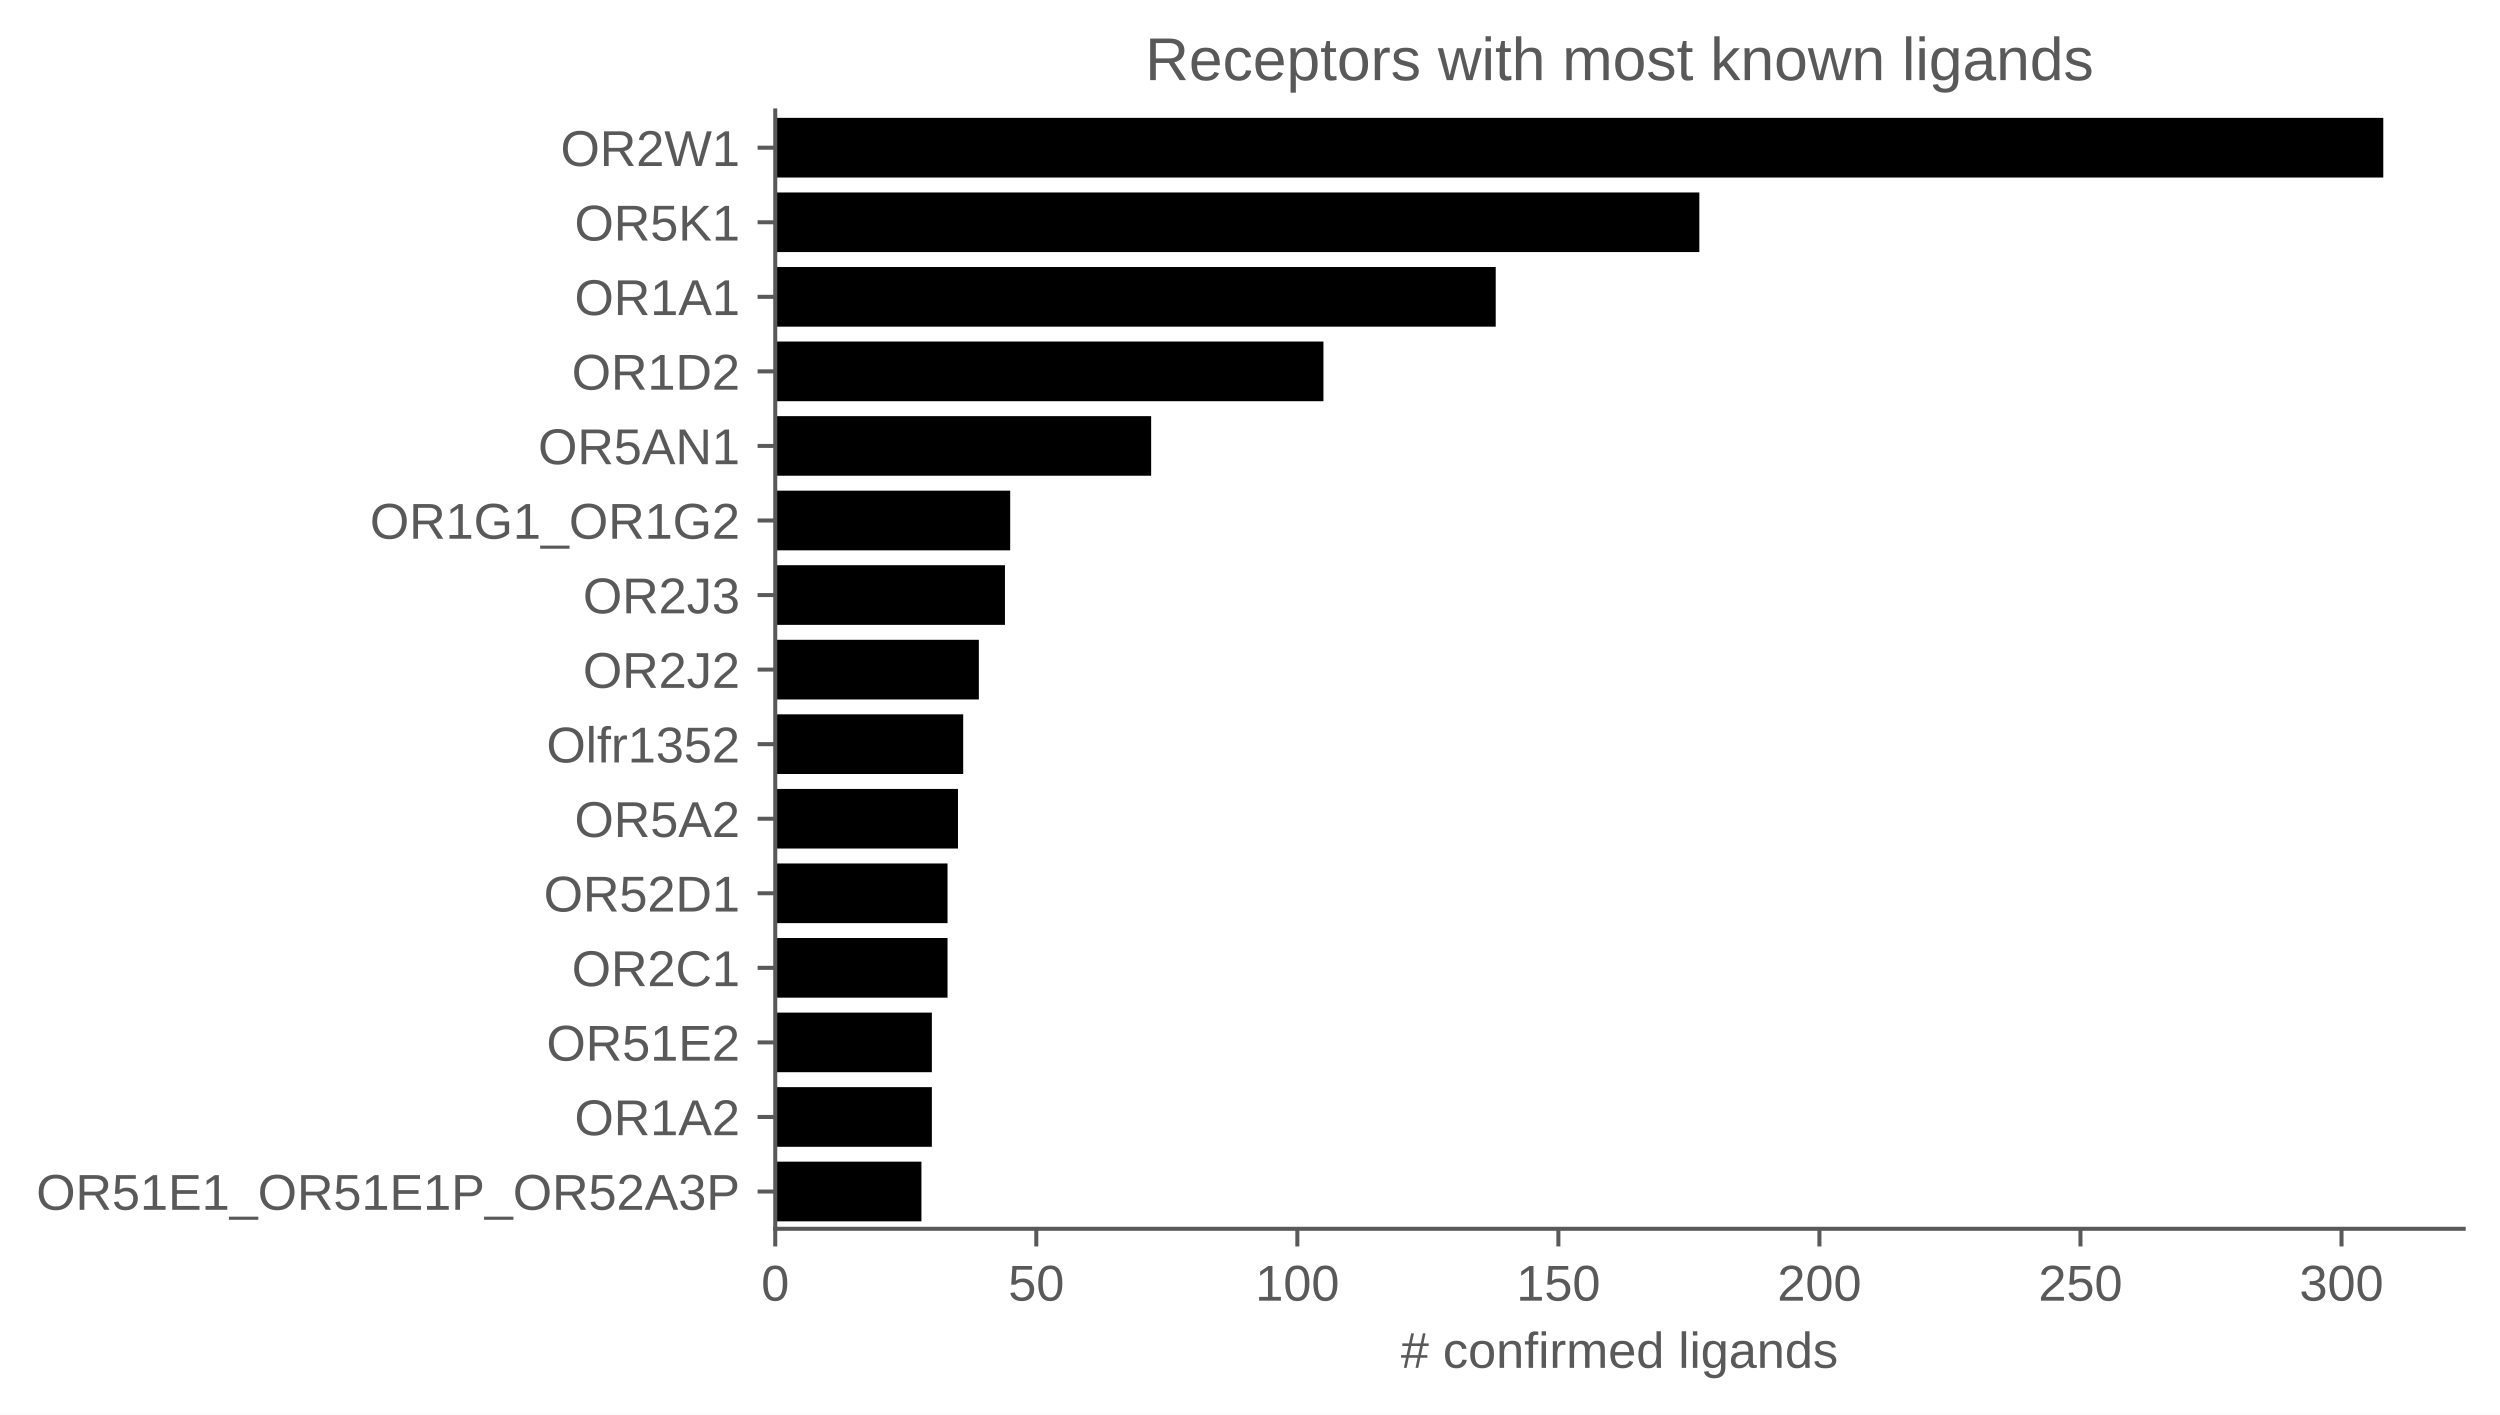
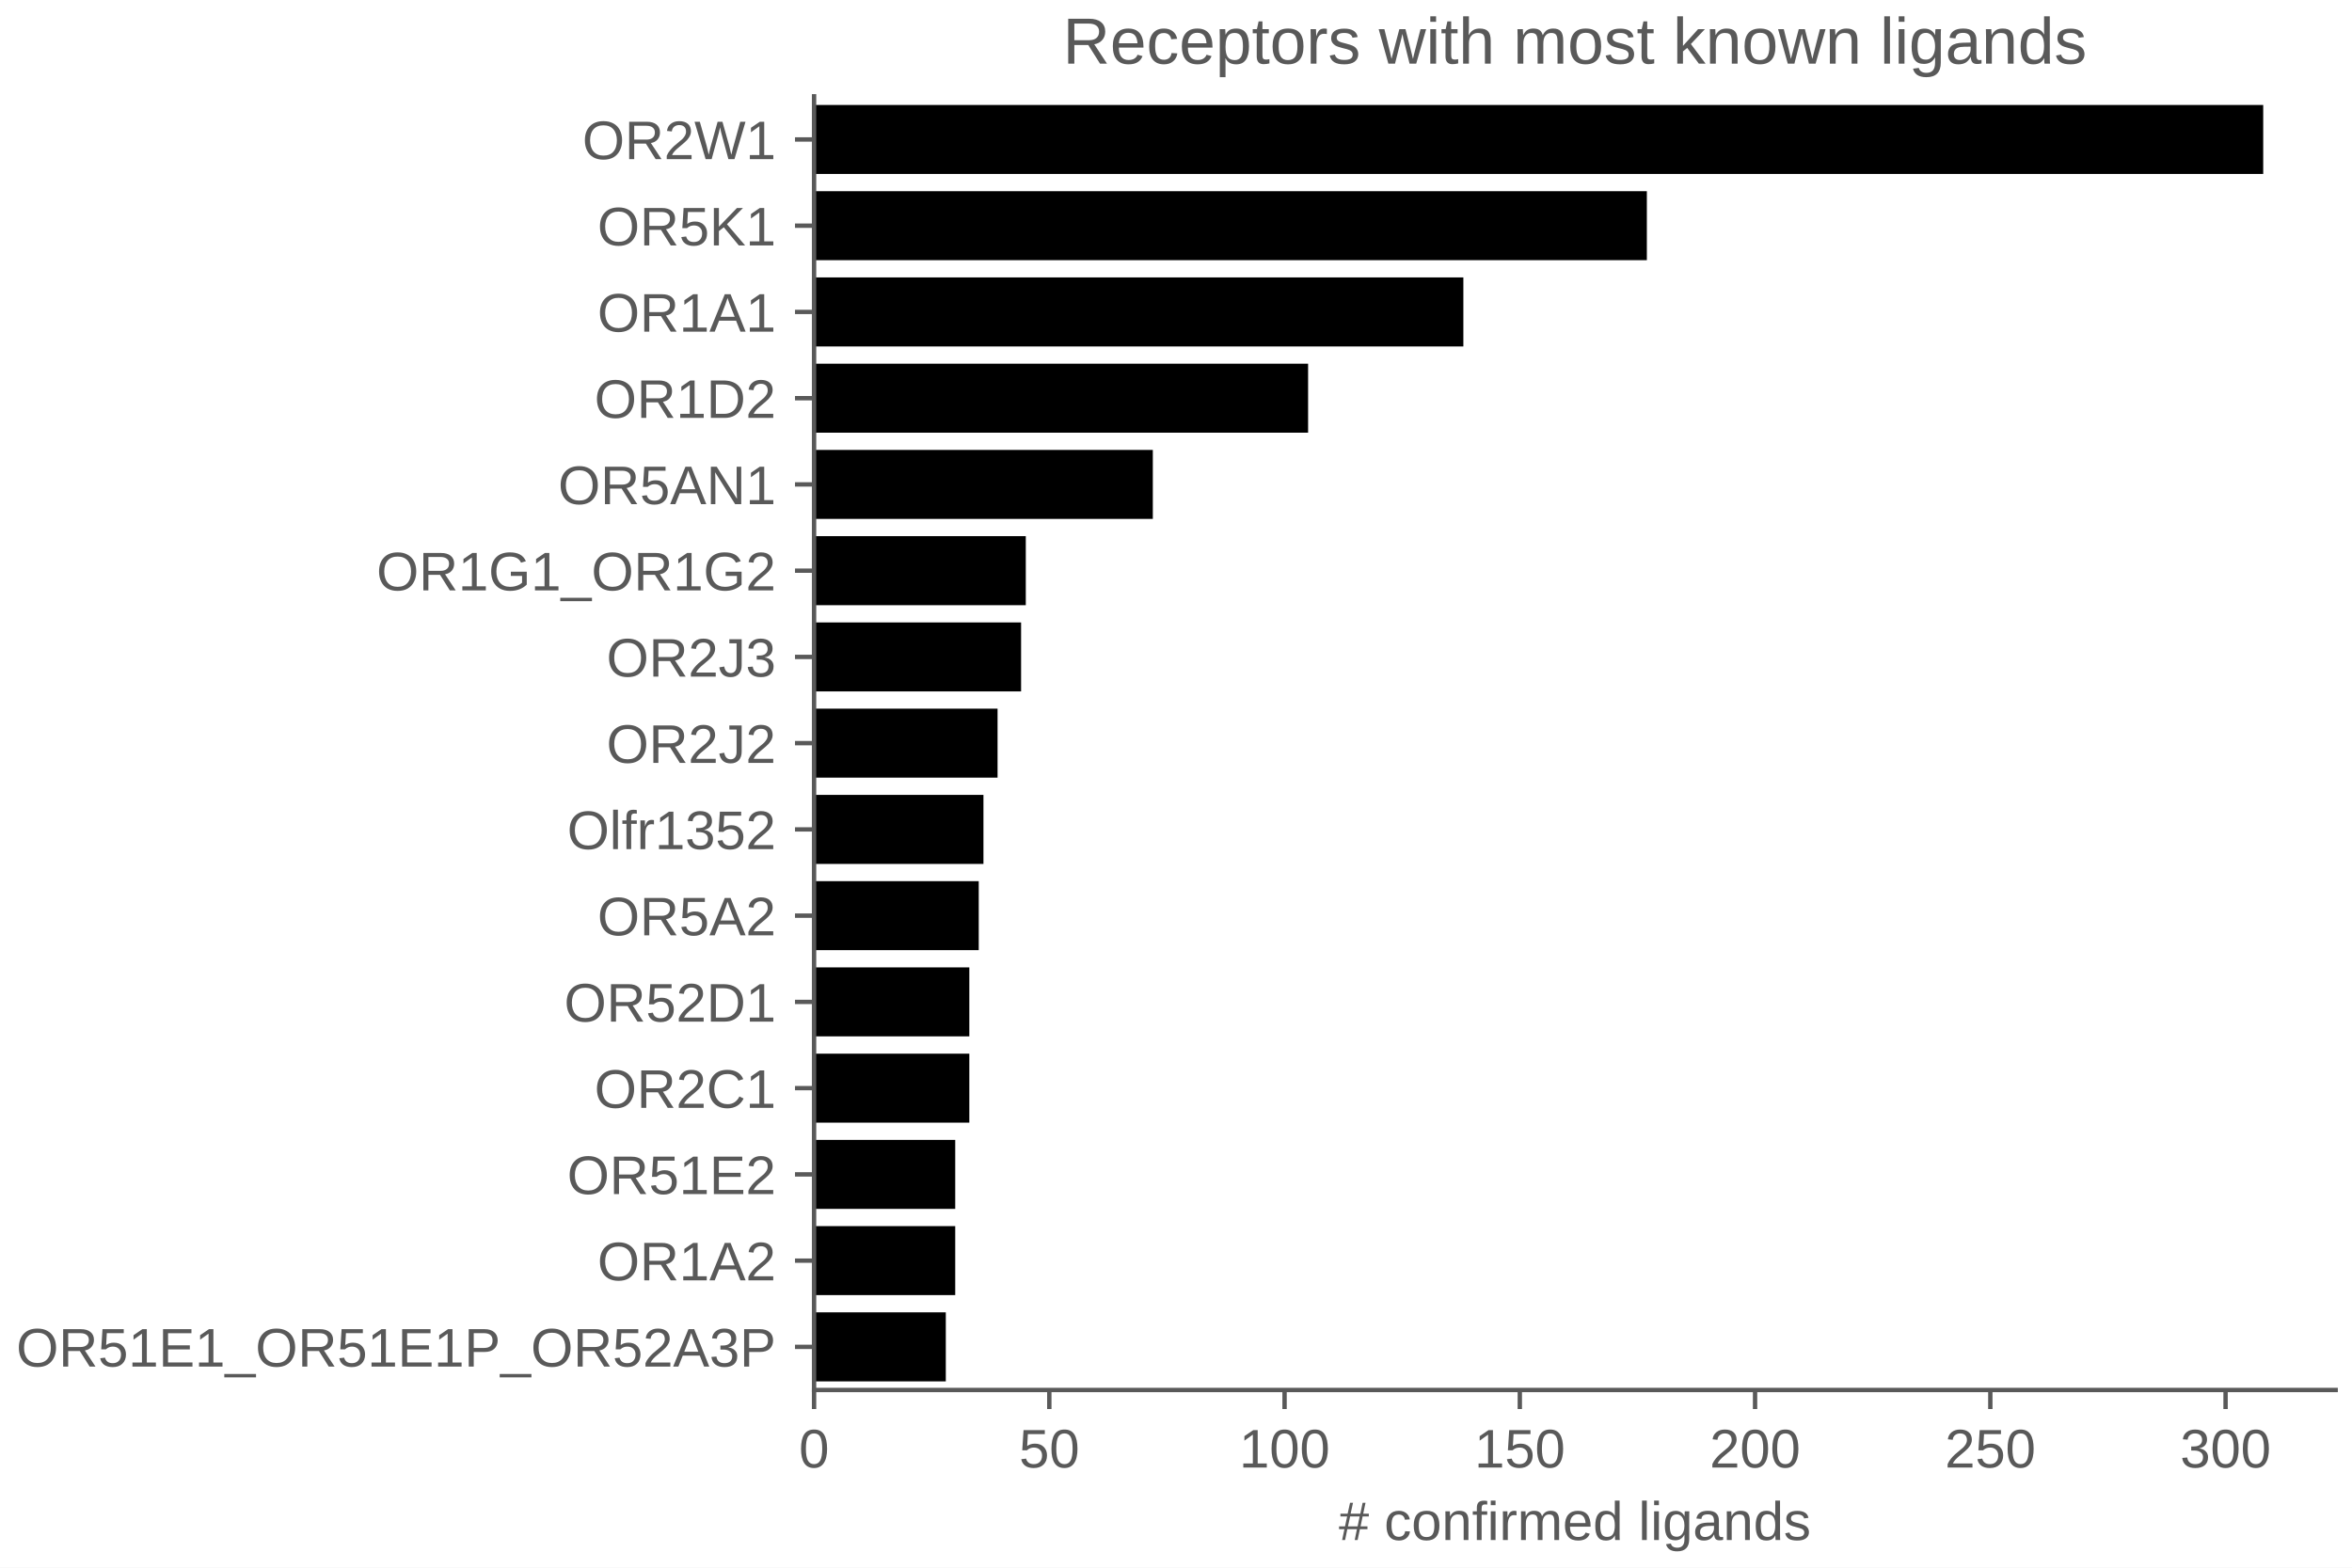
- <svg xmlns="http://www.w3.org/2000/svg" xmlns:xlink="http://www.w3.org/1999/xlink" width="495.722pt" height="280.5pt" viewBox="0 0 495.722 280.5" version="1.1">
+ <svg xmlns="http://www.w3.org/2000/svg" xmlns:xlink="http://www.w3.org/1999/xlink" width="432pt" height="288pt" viewBox="0 0 432 288" version="1.1">
  <defs>
    <style type="text/css">*{stroke-linejoin: round; stroke-linecap: butt}</style>
  </defs>
  <g id="figure_1">
    <g id="patch_1">
-       <path d="M 0 280.5  L 495.722 280.5  L 495.722 0  L 0 0  z " style="fill: #ffffff" />
+       <path d="M 0 288  L 432 288  L 432 0  L 0 0  z " style="fill: #ffffff" />
    </g>
    <g id="axes_1">
      <g id="patch_2">
-         <path d="M 153.722 243.656  L 488.522 243.656  L 488.522 21.896  L 153.722 21.896  z " style="fill: #ffffff" />
+         <path d="M 149.522 255.356  L 429 255.356  L 429 17.696  L 149.522 17.696  z " style="fill: #ffffff" />
      </g>
      <g id="patch_3">
-         <path d="M 153.722 23.375  L 472.579 23.375  L 472.579 35.202  L 153.722 35.202  z " clip-path="url(#p60c1083fee)" />
+         <path d="M 149.522 19.281  L 415.691 19.281  L 415.691 31.956  L 149.522 31.956  z " clip-path="url(#pe16b5986e8)" />
      </g>
      <g id="patch_4">
-         <path d="M 153.722 38.159  L 336.961 38.159  L 336.961 49.986  L 153.722 49.986  z " clip-path="url(#p60c1083fee)" />
+         <path d="M 149.522 35.125  L 302.483 35.125  L 302.483 47.8  L 149.522 47.8  z " clip-path="url(#pe16b5986e8)" />
      </g>
      <g id="patch_5">
-         <path d="M 153.722 52.943  L 296.586 52.943  L 296.586 64.77  L 153.722 64.77  z " clip-path="url(#p60c1083fee)" />
+         <path d="M 149.522 50.969  L 268.78 50.969  L 268.78 63.644  L 149.522 63.644  z " clip-path="url(#pe16b5986e8)" />
      </g>
      <g id="patch_6">
-         <path d="M 153.722 67.727  L 262.423 67.727  L 262.423 79.554  L 153.722 79.554  z " clip-path="url(#p60c1083fee)" />
+         <path d="M 149.522 66.813  L 240.262 66.813  L 240.262 79.488  L 149.522 79.488  z " clip-path="url(#pe16b5986e8)" />
      </g>
      <g id="patch_7">
-         <path d="M 153.722 82.511  L 228.26 82.511  L 228.26 94.338  L 153.722 94.338  z " clip-path="url(#p60c1083fee)" />
+         <path d="M 149.522 82.657  L 211.743 82.657  L 211.743 95.332  L 149.522 95.332  z " clip-path="url(#pe16b5986e8)" />
      </g>
      <g id="patch_8">
-         <path d="M 153.722 97.295  L 200.308 97.295  L 200.308 109.122  L 153.722 109.122  z " clip-path="url(#p60c1083fee)" />
+         <path d="M 149.522 98.501  L 188.41 98.501  L 188.41 111.176  L 149.522 111.176  z " clip-path="url(#pe16b5986e8)" />
      </g>
      <g id="patch_9">
-         <path d="M 153.722 112.079  L 199.273 112.079  L 199.273 123.906  L 153.722 123.906  z " clip-path="url(#p60c1083fee)" />
+         <path d="M 149.522 114.345  L 187.546 114.345  L 187.546 127.02  L 149.522 127.02  z " clip-path="url(#pe16b5986e8)" />
      </g>
      <g id="patch_10">
-         <path d="M 153.722 126.863  L 194.097 126.863  L 194.097 138.69  L 153.722 138.69  z " clip-path="url(#p60c1083fee)" />
+         <path d="M 149.522 130.189  L 183.225 130.189  L 183.225 142.864  L 149.522 142.864  z " clip-path="url(#pe16b5986e8)" />
      </g>
      <g id="patch_11">
-         <path d="M 153.722 141.647  L 190.991 141.647  L 190.991 153.474  L 153.722 153.474  z " clip-path="url(#p60c1083fee)" />
+         <path d="M 149.522 146.033  L 180.633 146.033  L 180.633 158.708  L 149.522 158.708  z " clip-path="url(#pe16b5986e8)" />
      </g>
      <g id="patch_12">
-         <path d="M 153.722 156.431  L 189.956 156.431  L 189.956 168.258  L 153.722 168.258  z " clip-path="url(#p60c1083fee)" />
+         <path d="M 149.522 161.877  L 179.769 161.877  L 179.769 174.552  L 149.522 174.552  z " clip-path="url(#pe16b5986e8)" />
      </g>
      <g id="patch_13">
-         <path d="M 153.722 171.215  L 187.885 171.215  L 187.885 183.042  L 153.722 183.042  z " clip-path="url(#p60c1083fee)" />
+         <path d="M 149.522 177.721  L 178.04 177.721  L 178.04 190.396  L 149.522 190.396  z " clip-path="url(#pe16b5986e8)" />
      </g>
      <g id="patch_14">
-         <path d="M 153.722 185.999  L 187.885 185.999  L 187.885 197.826  L 153.722 197.826  z " clip-path="url(#p60c1083fee)" />
+         <path d="M 149.522 193.565  L 178.04 193.565  L 178.04 206.24  L 149.522 206.24  z " clip-path="url(#pe16b5986e8)" />
      </g>
      <g id="patch_15">
-         <path d="M 153.722 200.783  L 184.779 200.783  L 184.779 212.61  L 153.722 212.61  z " clip-path="url(#p60c1083fee)" />
+         <path d="M 149.522 209.409  L 175.448 209.409  L 175.448 222.084  L 149.522 222.084  z " clip-path="url(#pe16b5986e8)" />
      </g>
      <g id="patch_16">
-         <path d="M 153.722 215.567  L 184.779 215.567  L 184.779 227.394  L 153.722 227.394  z " clip-path="url(#p60c1083fee)" />
+         <path d="M 149.522 225.252  L 175.448 225.252  L 175.448 237.928  L 149.522 237.928  z " clip-path="url(#pe16b5986e8)" />
      </g>
      <g id="patch_17">
-         <path d="M 153.722 230.351  L 182.709 230.351  L 182.709 242.178  L 153.722 242.178  z " clip-path="url(#p60c1083fee)" />
+         <path d="M 149.522 241.096  L 173.719 241.096  L 173.719 253.772  L 149.522 253.772  z " clip-path="url(#pe16b5986e8)" />
      </g>
      <g id="matplotlib.axis_1">
        <g id="xtick_1">
          <g id="line2d_1">
            <defs>
-               <path id="m6fab099456" d="M 0 0  L 0 3.5  " style="stroke: #595959; stroke-width: 0.8" />
+               <path id="m0f815d09ac" d="M 0 0  L 0 3.5  " style="stroke: #595959; stroke-width: 0.8" />
            </defs>
            <g>
-               <use xlink:href="#m6fab099456" x="153.722" y="243.656" style="fill: #595959; stroke: #595959; stroke-width: 0.8" />
+               <use xlink:href="#m0f815d09ac" x="149.522" y="255.356" style="fill: #595959; stroke: #595959; stroke-width: 0.8" />
            </g>
          </g>
          <g id="text_1">
-             <text style="font-size: 10px; font-family: 'Liberation Sans'; text-anchor: middle; fill: #595959" x="153.722" y="257.903" transform="rotate(-0 153.7219 257.9031)">0</text>
+             <text style="font-size: 10px; font-family: 'Liberation Sans'; text-anchor: middle; fill: #595959" x="149.522" y="269.603" transform="rotate(-0 149.5221 269.6029)">0</text>
          </g>
        </g>
        <g id="xtick_2">
          <g id="line2d_2">
            <g>
-               <use xlink:href="#m6fab099456" x="205.484" y="243.656" style="fill: #595959; stroke: #595959; stroke-width: 0.8" />
+               <use xlink:href="#m0f815d09ac" x="192.731" y="255.356" style="fill: #595959; stroke: #595959; stroke-width: 0.8" />
            </g>
          </g>
          <g id="text_2">
-             <text style="font-size: 10px; font-family: 'Liberation Sans'; text-anchor: middle; fill: #595959" x="205.484" y="257.903" transform="rotate(-0 205.4844 257.9031)">50</text>
+             <text style="font-size: 10px; font-family: 'Liberation Sans'; text-anchor: middle; fill: #595959" x="192.731" y="269.603" transform="rotate(-0 192.7314 269.6029)">50</text>
          </g>
        </g>
        <g id="xtick_3">
          <g id="line2d_3">
            <g>
-               <use xlink:href="#m6fab099456" x="257.247" y="243.656" style="fill: #595959; stroke: #595959; stroke-width: 0.8" />
+               <use xlink:href="#m0f815d09ac" x="235.941" y="255.356" style="fill: #595959; stroke: #595959; stroke-width: 0.8" />
            </g>
          </g>
          <g id="text_3">
-             <text style="font-size: 10px; font-family: 'Liberation Sans'; text-anchor: middle; fill: #595959" x="257.247" y="257.903" transform="rotate(-0 257.2469 257.9031)">100</text>
+             <text style="font-size: 10px; font-family: 'Liberation Sans'; text-anchor: middle; fill: #595959" x="235.941" y="269.603" transform="rotate(-0 235.9407 269.6029)">100</text>
          </g>
        </g>
        <g id="xtick_4">
          <g id="line2d_4">
            <g>
-               <use xlink:href="#m6fab099456" x="309.009" y="243.656" style="fill: #595959; stroke: #595959; stroke-width: 0.8" />
+               <use xlink:href="#m0f815d09ac" x="279.15" y="255.356" style="fill: #595959; stroke: #595959; stroke-width: 0.8" />
            </g>
          </g>
          <g id="text_4">
-             <text style="font-size: 10px; font-family: 'Liberation Sans'; text-anchor: middle; fill: #595959" x="309.009" y="257.903" transform="rotate(-0 309.0094 257.9031)">150</text>
+             <text style="font-size: 10px; font-family: 'Liberation Sans'; text-anchor: middle; fill: #595959" x="279.15" y="269.603" transform="rotate(-0 279.15 269.6029)">150</text>
          </g>
        </g>
        <g id="xtick_5">
          <g id="line2d_5">
            <g>
-               <use xlink:href="#m6fab099456" x="360.772" y="243.656" style="fill: #595959; stroke: #595959; stroke-width: 0.8" />
+               <use xlink:href="#m0f815d09ac" x="322.359" y="255.356" style="fill: #595959; stroke: #595959; stroke-width: 0.8" />
            </g>
          </g>
          <g id="text_5">
-             <text style="font-size: 10px; font-family: 'Liberation Sans'; text-anchor: middle; fill: #595959" x="360.772" y="257.903" transform="rotate(-0 360.772 257.9031)">200</text>
+             <text style="font-size: 10px; font-family: 'Liberation Sans'; text-anchor: middle; fill: #595959" x="322.359" y="269.603" transform="rotate(-0 322.3592 269.6029)">200</text>
          </g>
        </g>
        <g id="xtick_6">
          <g id="line2d_6">
            <g>
-               <use xlink:href="#m6fab099456" x="412.534" y="243.656" style="fill: #595959; stroke: #595959; stroke-width: 0.8" />
+               <use xlink:href="#m0f815d09ac" x="365.569" y="255.356" style="fill: #595959; stroke: #595959; stroke-width: 0.8" />
            </g>
          </g>
          <g id="text_6">
-             <text style="font-size: 10px; font-family: 'Liberation Sans'; text-anchor: middle; fill: #595959" x="412.534" y="257.903" transform="rotate(-0 412.5345 257.9031)">250</text>
+             <text style="font-size: 10px; font-family: 'Liberation Sans'; text-anchor: middle; fill: #595959" x="365.569" y="269.603" transform="rotate(-0 365.5685 269.6029)">250</text>
          </g>
        </g>
        <g id="xtick_7">
          <g id="line2d_7">
            <g>
-               <use xlink:href="#m6fab099456" x="464.297" y="243.656" style="fill: #595959; stroke: #595959; stroke-width: 0.8" />
+               <use xlink:href="#m0f815d09ac" x="408.778" y="255.356" style="fill: #595959; stroke: #595959; stroke-width: 0.8" />
            </g>
          </g>
          <g id="text_7">
-             <text style="font-size: 10px; font-family: 'Liberation Sans'; text-anchor: middle; fill: #595959" x="464.297" y="257.903" transform="rotate(-0 464.297 257.9031)">300</text>
+             <text style="font-size: 10px; font-family: 'Liberation Sans'; text-anchor: middle; fill: #595959" x="408.778" y="269.603" transform="rotate(-0 408.7778 269.6029)">300</text>
          </g>
        </g>
        <g id="text_8">
-           <text style="font-size: 10px; font-family: 'Liberation Sans'; text-anchor: middle; fill: #595959" x="321.122" y="271.225" transform="rotate(-0 321.1219 271.225)"># confirmed ligands</text>
+           <text style="font-size: 10px; font-family: 'Liberation Sans'; text-anchor: middle; fill: #595959" x="289.261" y="282.925" transform="rotate(-0 289.2609 282.9248)"># confirmed ligands</text>
        </g>
      </g>
      <g id="matplotlib.axis_2">
        <g id="ytick_1">
          <g id="line2d_8">
            <defs>
-               <path id="mad99d09518" d="M 0 0  L -3.5 0  " style="stroke: #595959; stroke-width: 0.8" />
+               <path id="mc9b923275d" d="M 0 0  L -3.5 0  " style="stroke: #595959; stroke-width: 0.8" />
            </defs>
            <g>
-               <use xlink:href="#mad99d09518" x="153.722" y="29.288" style="fill: #595959; stroke: #595959; stroke-width: 0.8" />
+               <use xlink:href="#mc9b923275d" x="149.522" y="25.618" style="fill: #595959; stroke: #595959; stroke-width: 0.8" />
            </g>
          </g>
          <g id="text_9">
-             <text style="font-size: 10px; font-family: 'Liberation Sans'; text-anchor: end; fill: #595959" x="146.722" y="32.912" transform="rotate(-0 146.7219 32.91169)">OR2W1</text>
+             <text style="font-size: 10px; font-family: 'Liberation Sans'; text-anchor: end; fill: #595959" x="142.522" y="29.242" transform="rotate(-0 142.5221 29.24191)">OR2W1</text>
          </g>
        </g>
        <g id="ytick_2">
          <g id="line2d_9">
            <g>
-               <use xlink:href="#mad99d09518" x="153.722" y="44.072" style="fill: #595959; stroke: #595959; stroke-width: 0.8" />
+               <use xlink:href="#mc9b923275d" x="149.522" y="41.462" style="fill: #595959; stroke: #595959; stroke-width: 0.8" />
            </g>
          </g>
          <g id="text_10">
-             <text style="font-size: 10px; font-family: 'Liberation Sans'; text-anchor: end; fill: #595959" x="146.722" y="47.696" transform="rotate(-0 146.7219 47.69569)">OR5K1</text>
+             <text style="font-size: 10px; font-family: 'Liberation Sans'; text-anchor: end; fill: #595959" x="142.522" y="45.086" transform="rotate(-0 142.5221 45.08588)">OR5K1</text>
          </g>
        </g>
        <g id="ytick_3">
          <g id="line2d_10">
            <g>
-               <use xlink:href="#mad99d09518" x="153.722" y="58.856" style="fill: #595959; stroke: #595959; stroke-width: 0.8" />
+               <use xlink:href="#mc9b923275d" x="149.522" y="57.306" style="fill: #595959; stroke: #595959; stroke-width: 0.8" />
            </g>
          </g>
          <g id="text_11">
-             <text style="font-size: 10px; font-family: 'Liberation Sans'; text-anchor: end; fill: #595959" x="146.722" y="62.48" transform="rotate(-0 146.7219 62.47969)">OR1A1</text>
+             <text style="font-size: 10px; font-family: 'Liberation Sans'; text-anchor: end; fill: #595959" x="142.522" y="60.93" transform="rotate(-0 142.5221 60.92985)">OR1A1</text>
          </g>
        </g>
        <g id="ytick_4">
          <g id="line2d_11">
            <g>
-               <use xlink:href="#mad99d09518" x="153.722" y="73.64" style="fill: #595959; stroke: #595959; stroke-width: 0.8" />
+               <use xlink:href="#mc9b923275d" x="149.522" y="73.15" style="fill: #595959; stroke: #595959; stroke-width: 0.8" />
            </g>
          </g>
          <g id="text_12">
-             <text style="font-size: 10px; font-family: 'Liberation Sans'; text-anchor: end; fill: #595959" x="146.722" y="77.264" transform="rotate(-0 146.7219 77.26369)">OR1D2</text>
+             <text style="font-size: 10px; font-family: 'Liberation Sans'; text-anchor: end; fill: #595959" x="142.522" y="76.774" transform="rotate(-0 142.5221 76.77381)">OR1D2</text>
          </g>
        </g>
        <g id="ytick_5">
          <g id="line2d_12">
            <g>
-               <use xlink:href="#mad99d09518" x="153.722" y="88.424" style="fill: #595959; stroke: #595959; stroke-width: 0.8" />
+               <use xlink:href="#mc9b923275d" x="149.522" y="88.994" style="fill: #595959; stroke: #595959; stroke-width: 0.8" />
            </g>
          </g>
          <g id="text_13">
-             <text style="font-size: 10px; font-family: 'Liberation Sans'; text-anchor: end; fill: #595959" x="146.722" y="92.048" transform="rotate(-0 146.7219 92.04769)">OR5AN1</text>
+             <text style="font-size: 10px; font-family: 'Liberation Sans'; text-anchor: end; fill: #595959" x="142.522" y="92.618" transform="rotate(-0 142.5221 92.61778)">OR5AN1</text>
          </g>
        </g>
        <g id="ytick_6">
          <g id="line2d_13">
            <g>
-               <use xlink:href="#mad99d09518" x="153.722" y="103.208" style="fill: #595959; stroke: #595959; stroke-width: 0.8" />
+               <use xlink:href="#mc9b923275d" x="149.522" y="104.838" style="fill: #595959; stroke: #595959; stroke-width: 0.8" />
            </g>
          </g>
          <g id="text_14">
-             <text style="font-size: 10px; font-family: 'Liberation Sans'; text-anchor: end; fill: #595959" x="146.722" y="106.832" transform="rotate(-0 146.7219 106.8317)">OR1G1_OR1G2</text>
+             <text style="font-size: 10px; font-family: 'Liberation Sans'; text-anchor: end; fill: #595959" x="142.522" y="108.462" transform="rotate(-0 142.5221 108.4618)">OR1G1_OR1G2</text>
          </g>
        </g>
        <g id="ytick_7">
          <g id="line2d_14">
            <g>
-               <use xlink:href="#mad99d09518" x="153.722" y="117.992" style="fill: #595959; stroke: #595959; stroke-width: 0.8" />
+               <use xlink:href="#mc9b923275d" x="149.522" y="120.682" style="fill: #595959; stroke: #595959; stroke-width: 0.8" />
            </g>
          </g>
          <g id="text_15">
-             <text style="font-size: 10px; font-family: 'Liberation Sans'; text-anchor: end; fill: #595959" x="146.722" y="121.616" transform="rotate(-0 146.7219 121.6157)">OR2J3</text>
+             <text style="font-size: 10px; font-family: 'Liberation Sans'; text-anchor: end; fill: #595959" x="142.522" y="124.306" transform="rotate(-0 142.5221 124.3057)">OR2J3</text>
          </g>
        </g>
        <g id="ytick_8">
          <g id="line2d_15">
            <g>
-               <use xlink:href="#mad99d09518" x="153.722" y="132.776" style="fill: #595959; stroke: #595959; stroke-width: 0.8" />
+               <use xlink:href="#mc9b923275d" x="149.522" y="136.526" style="fill: #595959; stroke: #595959; stroke-width: 0.8" />
            </g>
          </g>
          <g id="text_16">
-             <text style="font-size: 10px; font-family: 'Liberation Sans'; text-anchor: end; fill: #595959" x="146.722" y="136.4" transform="rotate(-0 146.7219 136.3997)">OR2J2</text>
+             <text style="font-size: 10px; font-family: 'Liberation Sans'; text-anchor: end; fill: #595959" x="142.522" y="140.15" transform="rotate(-0 142.5221 140.1497)">OR2J2</text>
          </g>
        </g>
        <g id="ytick_9">
          <g id="line2d_16">
            <g>
-               <use xlink:href="#mad99d09518" x="153.722" y="147.56" style="fill: #595959; stroke: #595959; stroke-width: 0.8" />
+               <use xlink:href="#mc9b923275d" x="149.522" y="152.37" style="fill: #595959; stroke: #595959; stroke-width: 0.8" />
            </g>
          </g>
          <g id="text_17">
-             <text style="font-size: 10px; font-family: 'Liberation Sans'; text-anchor: end; fill: #595959" x="146.722" y="151.184" transform="rotate(-0 146.7219 151.1837)">Olfr1352</text>
+             <text style="font-size: 10px; font-family: 'Liberation Sans'; text-anchor: end; fill: #595959" x="142.522" y="155.994" transform="rotate(-0 142.5221 155.9937)">Olfr1352</text>
          </g>
        </g>
        <g id="ytick_10">
          <g id="line2d_17">
            <g>
-               <use xlink:href="#mad99d09518" x="153.722" y="162.344" style="fill: #595959; stroke: #595959; stroke-width: 0.8" />
+               <use xlink:href="#mc9b923275d" x="149.522" y="168.214" style="fill: #595959; stroke: #595959; stroke-width: 0.8" />
            </g>
          </g>
          <g id="text_18">
-             <text style="font-size: 10px; font-family: 'Liberation Sans'; text-anchor: end; fill: #595959" x="146.722" y="165.968" transform="rotate(-0 146.7219 165.9677)">OR5A2</text>
+             <text style="font-size: 10px; font-family: 'Liberation Sans'; text-anchor: end; fill: #595959" x="142.522" y="171.838" transform="rotate(-0 142.5221 171.8376)">OR5A2</text>
          </g>
        </g>
        <g id="ytick_11">
          <g id="line2d_18">
            <g>
-               <use xlink:href="#mad99d09518" x="153.722" y="177.128" style="fill: #595959; stroke: #595959; stroke-width: 0.8" />
+               <use xlink:href="#mc9b923275d" x="149.522" y="184.058" style="fill: #595959; stroke: #595959; stroke-width: 0.8" />
            </g>
          </g>
          <g id="text_19">
-             <text style="font-size: 10px; font-family: 'Liberation Sans'; text-anchor: end; fill: #595959" x="146.722" y="180.752" transform="rotate(-0 146.7219 180.7517)">OR52D1</text>
+             <text style="font-size: 10px; font-family: 'Liberation Sans'; text-anchor: end; fill: #595959" x="142.522" y="187.682" transform="rotate(-0 142.5221 187.6816)">OR52D1</text>
          </g>
        </g>
        <g id="ytick_12">
          <g id="line2d_19">
            <g>
-               <use xlink:href="#mad99d09518" x="153.722" y="191.912" style="fill: #595959; stroke: #595959; stroke-width: 0.8" />
+               <use xlink:href="#mc9b923275d" x="149.522" y="199.902" style="fill: #595959; stroke: #595959; stroke-width: 0.8" />
            </g>
          </g>
          <g id="text_20">
-             <text style="font-size: 10px; font-family: 'Liberation Sans'; text-anchor: end; fill: #595959" x="146.722" y="195.536" transform="rotate(-0 146.7219 195.5357)">OR2C1</text>
+             <text style="font-size: 10px; font-family: 'Liberation Sans'; text-anchor: end; fill: #595959" x="142.522" y="203.526" transform="rotate(-0 142.5221 203.5256)">OR2C1</text>
          </g>
        </g>
        <g id="ytick_13">
          <g id="line2d_20">
            <g>
-               <use xlink:href="#mad99d09518" x="153.722" y="206.696" style="fill: #595959; stroke: #595959; stroke-width: 0.8" />
+               <use xlink:href="#mc9b923275d" x="149.522" y="215.746" style="fill: #595959; stroke: #595959; stroke-width: 0.8" />
            </g>
          </g>
          <g id="text_21">
-             <text style="font-size: 10px; font-family: 'Liberation Sans'; text-anchor: end; fill: #595959" x="146.722" y="210.32" transform="rotate(-0 146.7219 210.3197)">OR51E2</text>
+             <text style="font-size: 10px; font-family: 'Liberation Sans'; text-anchor: end; fill: #595959" x="142.522" y="219.37" transform="rotate(-0 142.5221 219.3695)">OR51E2</text>
          </g>
        </g>
        <g id="ytick_14">
          <g id="line2d_21">
            <g>
-               <use xlink:href="#mad99d09518" x="153.722" y="221.48" style="fill: #595959; stroke: #595959; stroke-width: 0.8" />
+               <use xlink:href="#mc9b923275d" x="149.522" y="231.59" style="fill: #595959; stroke: #595959; stroke-width: 0.8" />
            </g>
          </g>
          <g id="text_22">
-             <text style="font-size: 10px; font-family: 'Liberation Sans'; text-anchor: end; fill: #595959" x="146.722" y="225.104" transform="rotate(-0 146.7219 225.1037)">OR1A2</text>
+             <text style="font-size: 10px; font-family: 'Liberation Sans'; text-anchor: end; fill: #595959" x="142.522" y="235.213" transform="rotate(-0 142.5221 235.2135)">OR1A2</text>
          </g>
        </g>
        <g id="ytick_15">
          <g id="line2d_22">
            <g>
-               <use xlink:href="#mad99d09518" x="153.722" y="236.264" style="fill: #595959; stroke: #595959; stroke-width: 0.8" />
+               <use xlink:href="#mc9b923275d" x="149.522" y="247.434" style="fill: #595959; stroke: #595959; stroke-width: 0.8" />
            </g>
          </g>
          <g id="text_23">
-             <text style="font-size: 10px; font-family: 'Liberation Sans'; text-anchor: end; fill: #595959" x="146.722" y="239.888" transform="rotate(-0 146.7219 239.8877)">OR51E1_OR51E1P_OR52A3P</text>
+             <text style="font-size: 10px; font-family: 'Liberation Sans'; text-anchor: end; fill: #595959" x="142.522" y="251.057" transform="rotate(-0 142.5221 251.0575)">OR51E1_OR51E1P_OR52A3P</text>
          </g>
        </g>
      </g>
      <g id="line2d_23">
-         <path clip-path="url(#p60c1083fee)" style="fill: none; stroke: #424242; stroke-width: 2.25; stroke-linecap: square" />
+         <path clip-path="url(#pe16b5986e8)" style="fill: none; stroke: #424242; stroke-width: 2.25; stroke-linecap: square" />
      </g>
      <g id="line2d_24">
-         <path clip-path="url(#p60c1083fee)" style="fill: none; stroke: #424242; stroke-width: 2.25; stroke-linecap: square" />
+         <path clip-path="url(#pe16b5986e8)" style="fill: none; stroke: #424242; stroke-width: 2.25; stroke-linecap: square" />
      </g>
      <g id="line2d_25">
-         <path clip-path="url(#p60c1083fee)" style="fill: none; stroke: #424242; stroke-width: 2.25; stroke-linecap: square" />
+         <path clip-path="url(#pe16b5986e8)" style="fill: none; stroke: #424242; stroke-width: 2.25; stroke-linecap: square" />
      </g>
      <g id="line2d_26">
-         <path clip-path="url(#p60c1083fee)" style="fill: none; stroke: #424242; stroke-width: 2.25; stroke-linecap: square" />
+         <path clip-path="url(#pe16b5986e8)" style="fill: none; stroke: #424242; stroke-width: 2.25; stroke-linecap: square" />
      </g>
      <g id="line2d_27">
-         <path clip-path="url(#p60c1083fee)" style="fill: none; stroke: #424242; stroke-width: 2.25; stroke-linecap: square" />
+         <path clip-path="url(#pe16b5986e8)" style="fill: none; stroke: #424242; stroke-width: 2.25; stroke-linecap: square" />
      </g>
      <g id="line2d_28">
-         <path clip-path="url(#p60c1083fee)" style="fill: none; stroke: #424242; stroke-width: 2.25; stroke-linecap: square" />
+         <path clip-path="url(#pe16b5986e8)" style="fill: none; stroke: #424242; stroke-width: 2.25; stroke-linecap: square" />
      </g>
      <g id="line2d_29">
-         <path clip-path="url(#p60c1083fee)" style="fill: none; stroke: #424242; stroke-width: 2.25; stroke-linecap: square" />
+         <path clip-path="url(#pe16b5986e8)" style="fill: none; stroke: #424242; stroke-width: 2.25; stroke-linecap: square" />
      </g>
      <g id="line2d_30">
-         <path clip-path="url(#p60c1083fee)" style="fill: none; stroke: #424242; stroke-width: 2.25; stroke-linecap: square" />
+         <path clip-path="url(#pe16b5986e8)" style="fill: none; stroke: #424242; stroke-width: 2.25; stroke-linecap: square" />
      </g>
      <g id="line2d_31">
-         <path clip-path="url(#p60c1083fee)" style="fill: none; stroke: #424242; stroke-width: 2.25; stroke-linecap: square" />
+         <path clip-path="url(#pe16b5986e8)" style="fill: none; stroke: #424242; stroke-width: 2.25; stroke-linecap: square" />
      </g>
      <g id="line2d_32">
-         <path clip-path="url(#p60c1083fee)" style="fill: none; stroke: #424242; stroke-width: 2.25; stroke-linecap: square" />
+         <path clip-path="url(#pe16b5986e8)" style="fill: none; stroke: #424242; stroke-width: 2.25; stroke-linecap: square" />
      </g>
      <g id="line2d_33">
-         <path clip-path="url(#p60c1083fee)" style="fill: none; stroke: #424242; stroke-width: 2.25; stroke-linecap: square" />
+         <path clip-path="url(#pe16b5986e8)" style="fill: none; stroke: #424242; stroke-width: 2.25; stroke-linecap: square" />
      </g>
      <g id="line2d_34">
-         <path clip-path="url(#p60c1083fee)" style="fill: none; stroke: #424242; stroke-width: 2.25; stroke-linecap: square" />
+         <path clip-path="url(#pe16b5986e8)" style="fill: none; stroke: #424242; stroke-width: 2.25; stroke-linecap: square" />
      </g>
      <g id="line2d_35">
-         <path clip-path="url(#p60c1083fee)" style="fill: none; stroke: #424242; stroke-width: 2.25; stroke-linecap: square" />
+         <path clip-path="url(#pe16b5986e8)" style="fill: none; stroke: #424242; stroke-width: 2.25; stroke-linecap: square" />
      </g>
      <g id="line2d_36">
-         <path clip-path="url(#p60c1083fee)" style="fill: none; stroke: #424242; stroke-width: 2.25; stroke-linecap: square" />
+         <path clip-path="url(#pe16b5986e8)" style="fill: none; stroke: #424242; stroke-width: 2.25; stroke-linecap: square" />
      </g>
      <g id="line2d_37">
-         <path clip-path="url(#p60c1083fee)" style="fill: none; stroke: #424242; stroke-width: 2.25; stroke-linecap: square" />
+         <path clip-path="url(#pe16b5986e8)" style="fill: none; stroke: #424242; stroke-width: 2.25; stroke-linecap: square" />
      </g>
      <g id="patch_18">
-         <path d="M 153.722 243.656  L 153.722 21.896  " style="fill: none; stroke: #595959; stroke-width: 0.8; stroke-linejoin: miter; stroke-linecap: square" />
+         <path d="M 149.522 255.356  L 149.522 17.696  " style="fill: none; stroke: #595959; stroke-width: 0.8; stroke-linejoin: miter; stroke-linecap: square" />
      </g>
      <g id="patch_19">
-         <path d="M 153.722 243.656  L 488.522 243.656  " style="fill: none; stroke: #595959; stroke-width: 0.8; stroke-linejoin: miter; stroke-linecap: square" />
+         <path d="M 149.522 255.356  L 429 255.356  " style="fill: none; stroke: #595959; stroke-width: 0.8; stroke-linejoin: miter; stroke-linecap: square" />
      </g>
      <g id="text_24">
-         <text style="font-size: 12px; font-family: 'Liberation Sans'; text-anchor: middle; fill: #595959" x="321.122" y="15.896" transform="rotate(-0 321.1219 15.89625)">Receptors with most known ligands</text>
+         <text style="font-size: 12px; font-family: 'Liberation Sans'; text-anchor: middle; fill: #595959" x="289.261" y="11.696" transform="rotate(-0 289.2609 11.69649)">Receptors with most known ligands</text>
      </g>
    </g>
  </g>
  <defs>
-     <clipPath id="p60c1083fee">
-       <rect x="153.722" y="21.896" width="334.8" height="221.76" />
+     <clipPath id="pe16b5986e8">
+       <rect x="149.522" y="17.696" width="279.478" height="237.66" />
    </clipPath>
  </defs>
</svg>
